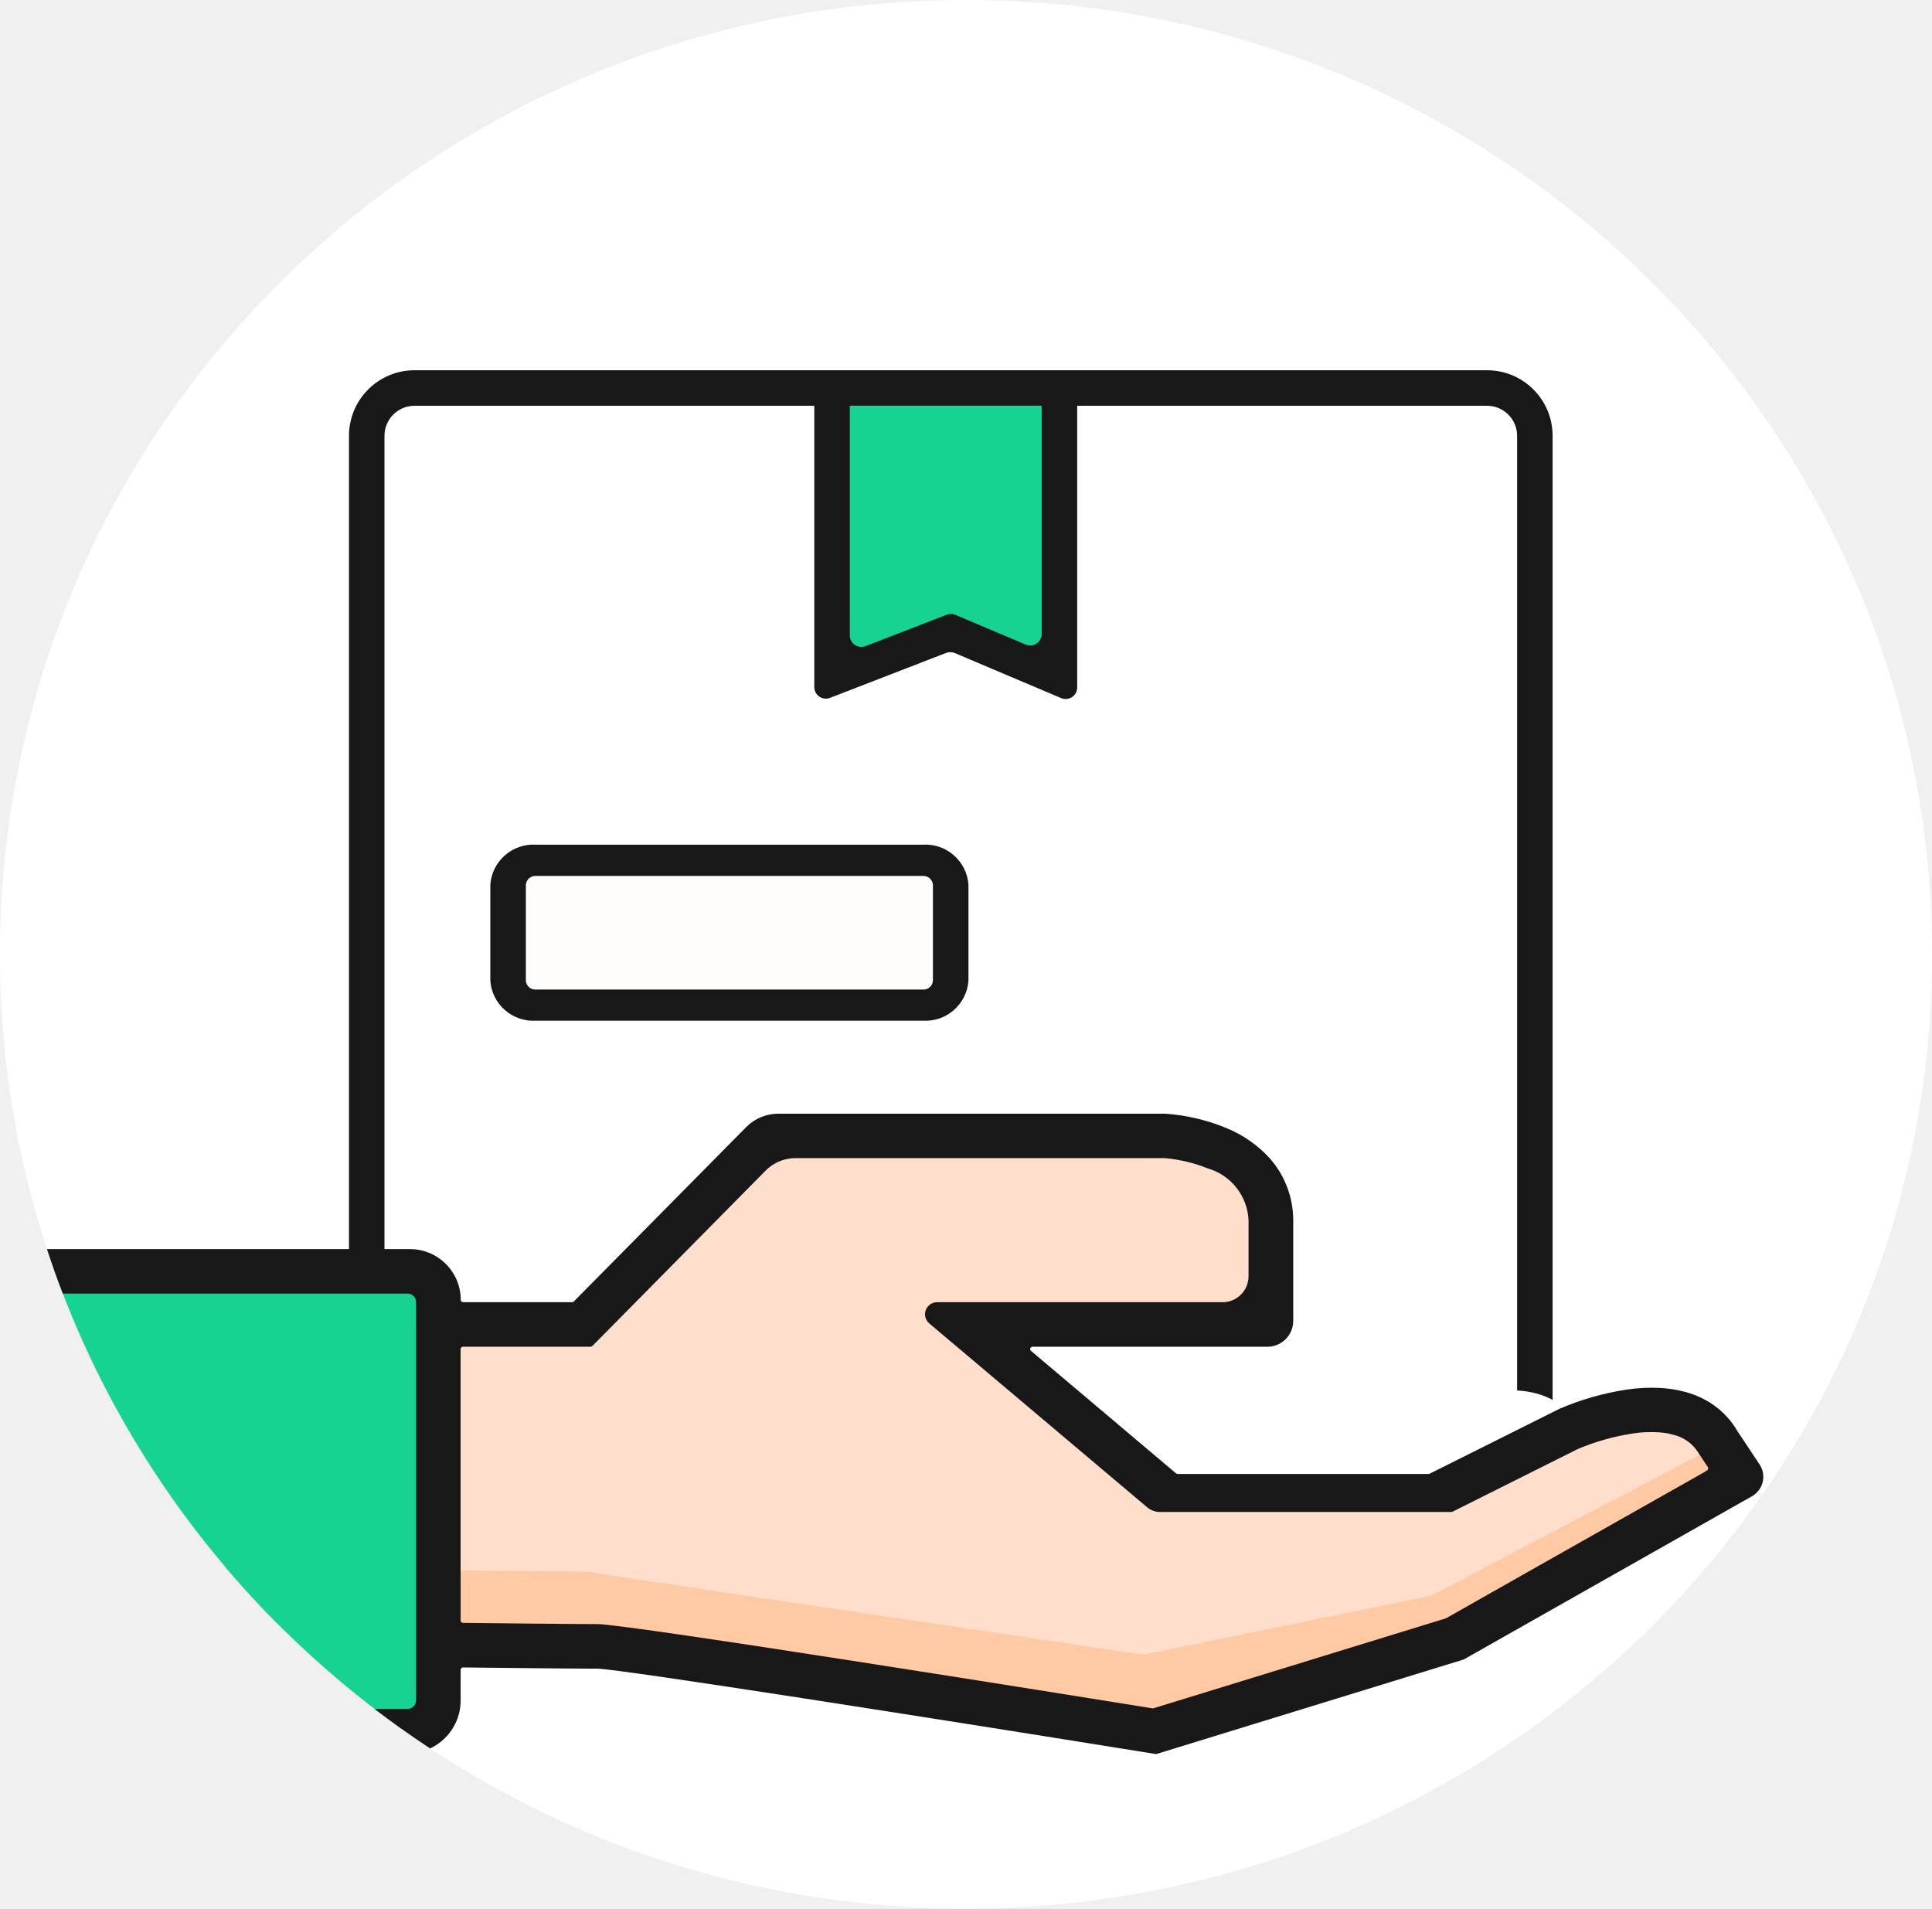
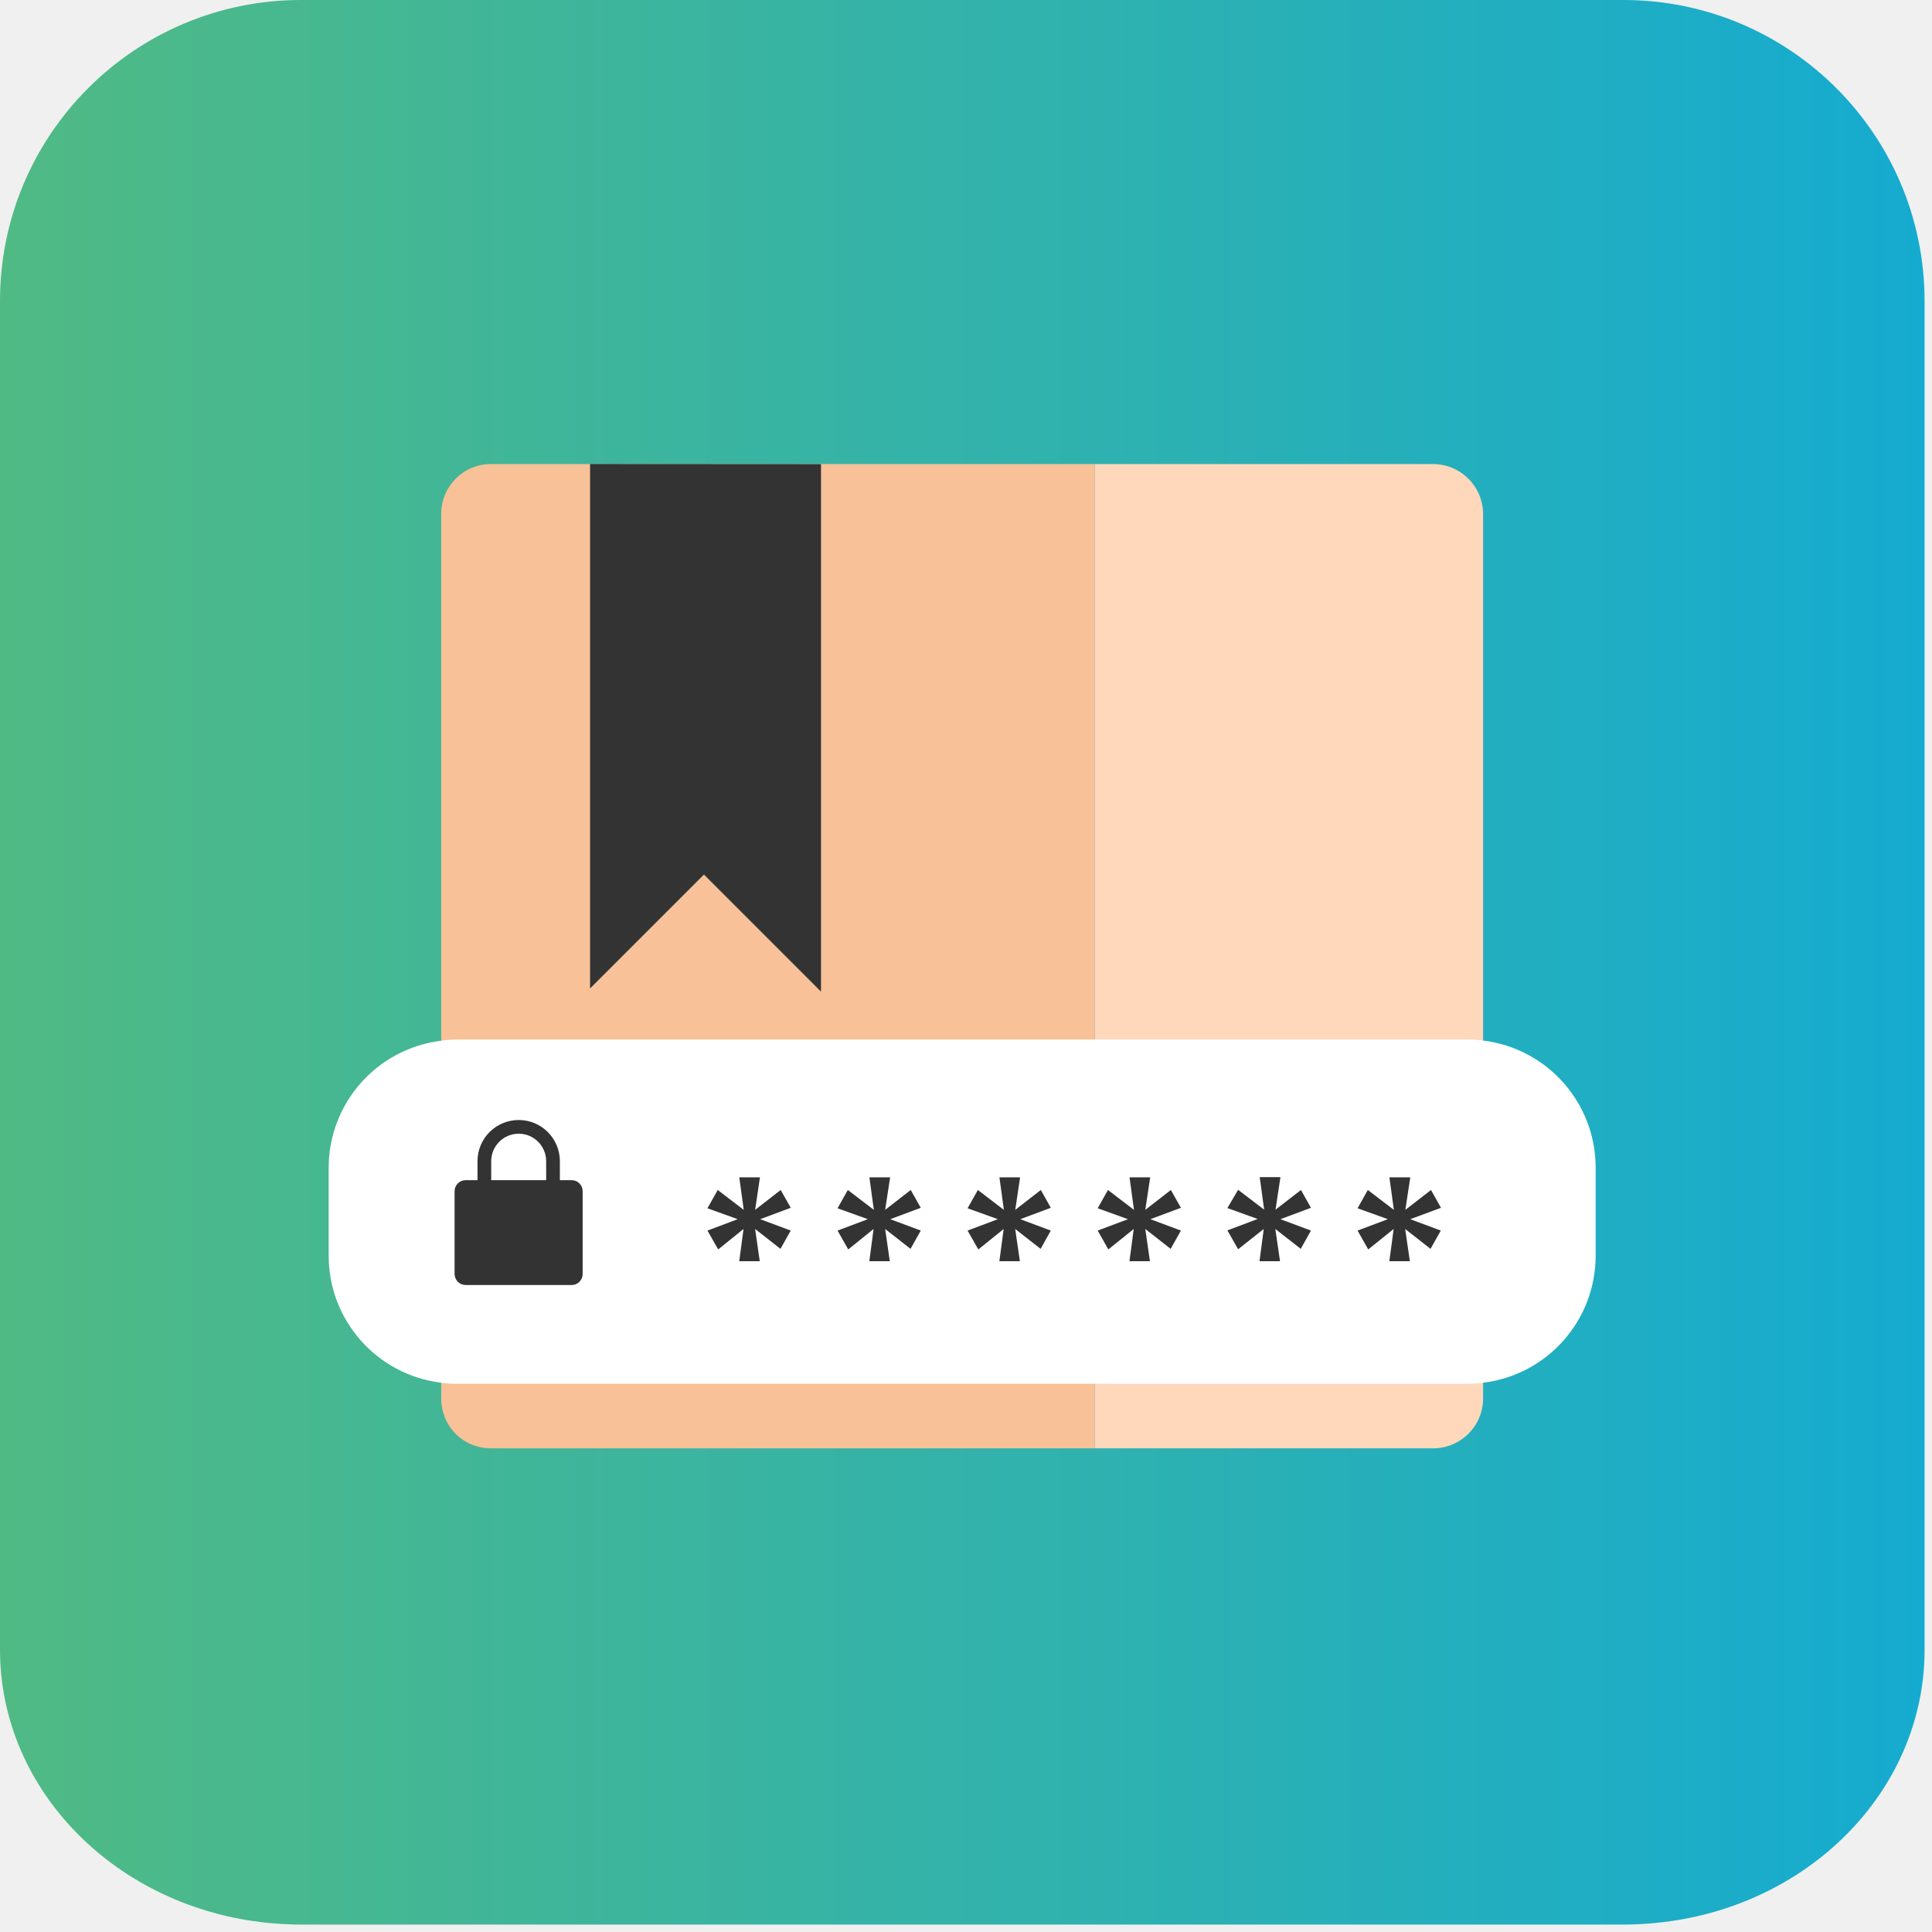
- <svg xmlns="http://www.w3.org/2000/svg" width="82" height="81" viewBox="0 0 82 81">
+ <svg xmlns="http://www.w3.org/2000/svg" id="Layer_1" data-name="Layer 1" viewBox="0 0 291.8 291.8">
  <defs>
-     <clipPath id="clip-path">
-       <ellipse id="Ellipse_49-2" data-name="Ellipse 49-2" cx="41" cy="40.5" rx="41" ry="40.5" transform="translate(0 0.012)" fill="#fff" />
-     </clipPath>
+     <style>.cls-1{fill:url(#linear-gradient);}.cls-2{fill:#ffd8bb;}.cls-3{fill:#f8c197;}.cls-4{fill:#333;}.cls-5{fill:#fff;}</style>
+     <linearGradient id="linear-gradient" y1="145.34" x2="290.68" y2="145.34" gradientUnits="userSpaceOnUse">
+       <stop offset="0" stop-color="#50ba84" />
+       <stop offset="1" stop-color="#15abd0" />
+     </linearGradient>
  </defs>
-   <g id="Group_767" data-name="Group 767" transform="translate(733.735 -3391.416)">
-     <g id="Group_745" data-name="Group 745" transform="translate(-733.735 3391.404)">
-       <ellipse id="Ellipse_49-2-2" data-name="Ellipse 49-2" cx="41" cy="40.5" rx="41" ry="40.5" transform="translate(0 0.012)" fill="#fff" />
-       <g id="Group_744" data-name="Group 744" transform="translate(0 0)" clip-path="url(#clip-path)">
-         <path id="Path_412" data-name="Path 412" d="M-639.744,3490.258l-.158.093v-.327Z" transform="translate(705.433 -3421.15)" fill="none" />
-         <path id="Path_413" data-name="Path 413" d="M-652.924,3474.988l-6.367,3.6-4.627,2.619-12.442,3.827c-3.125-.5-22.283-3.578-23.572-3.578-.941,0-4.186-.034-5.8-.053v-11.72h5.558l7.742-8.288,16.486.285a.648.648,0,0,1,.075,0,6.439,6.439,0,0,1,1.851.442,2.4,2.4,0,0,1,1.722,2.194v2.479a1,1,0,0,1-1,1l-11.907.55,8.85,8.35h12.7l5.339-2.669a9.808,9.808,0,0,1,2.355-.667,5.334,5.334,0,0,1,1.154-.044,3.091,3.091,0,0,1,.557.1,1.711,1.711,0,0,1,1.083.809l.249.374.183.277Z" transform="translate(725.291 -3412.516)" fill="#ffdfcc" />
-         <path id="Path_414" data-name="Path 414" d="M-700.49,3484.744c.515.116,23.53,3.516,23.53,3.516l12.215-2.5,11.62-6.1.482.925-11.4,6.523-12.558,3.771-24.128-3.3-5.674-.074v-2.829Z" transform="translate(725.49 -3418.026)" fill="#ffc9a4" />
-         <rect id="Rectangle_230" data-name="Rectangle 230" width="18.561" height="5.385" transform="translate(21.649 36.861)" fill="#fffcfc" />
-         <rect id="Rectangle_231" data-name="Rectangle 231" width="19.93" height="15.237" transform="translate(-1.54 53.905)" fill="#16d391" />
-         <rect id="Rectangle_232" data-name="Rectangle 232" width="19.93" height="6.848" transform="translate(-1.54 66.536)" fill="#16d391" />
-         <path id="Path_417" data-name="Path 417" d="M-682.966,3415h9.516v11.911l-4.625-1.654-4.916,1.654Z" transform="translate(718.43 -3398.52)" fill="#16d391" />
-         <path id="Path_418" data-name="Path 418" d="M-673.775,3428.157l-4.51-1.91a.493.493,0,0,0-.367-.006l-4.93,1.908a.489.489,0,0,1-.633-.279.494.494,0,0,1-.033-.177v-12.209a.488.488,0,0,1,.488-.489h.531a.489.489,0,0,1,.489.489h0V3425.5a.49.49,0,0,0,.491.488.5.5,0,0,0,.175-.033l3.449-1.335a.49.49,0,0,1,.367.006l2.978,1.26a.488.488,0,0,0,.642-.253.472.472,0,0,0,.041-.2v-9.95a.489.489,0,0,1,.488-.488h.529a.488.488,0,0,1,.49.488h0v12.224a.487.487,0,0,1-.484.491A.476.476,0,0,1-673.775,3428.157Z" transform="translate(718.809 -3398.52)" fill="#191819" />
-         <path id="Path_419" data-name="Path 419" d="M-658.842,3402.371v50.78a7.275,7.275,0,0,0-1.456.07,11.6,11.6,0,0,0-2.844.816l-.016.008-5.505,2.752h-10.712l-6.392-5.391h10.333a1,1,0,0,0,1-1V3446a3.978,3.978,0,0,0-.981-2.569,5.086,5.086,0,0,0-1.9-1.319,8.247,8.247,0,0,0-2.553-.591h-17.215l-7.909,8h-4.769v-.1a2.154,2.154,0,0,0-2.154-2.154h-7.172v-44.893a1.594,1.594,0,0,1,1.594-1.594h57.06A1.6,1.6,0,0,1-658.842,3402.371Z" transform="translate(729.318 -3394.233)" fill="none" />
-         <path id="Path_420" data-name="Path 420" d="M-637.155,3490.258l-.158.093v-.327Z" transform="translate(704.652 -3421.15)" fill="none" />
-         <path id="Path_421" data-name="Path 421" d="M-661.442,3416.7v40.915a3.179,3.179,0,0,0-.677-.268,4.121,4.121,0,0,0-.829-.131V3416.7a1.275,1.275,0,0,0-1.273-1.273h-45.527a1.275,1.275,0,0,0-1.273,1.273v35.819h-1.506V3416.7a2.782,2.782,0,0,1,2.78-2.781h45.527A2.782,2.782,0,0,1-661.442,3416.7Z" transform="translate(727.339 -3398.194)" fill="#191819" />
-         <path id="Path_422" data-name="Path 422" d="M-661.209,3472.564a3.476,3.476,0,0,0-1.369-1.324,3.888,3.888,0,0,0-.849-.335,5.094,5.094,0,0,0-1.039-.165,7.211,7.211,0,0,0-1.456.071,11.649,11.649,0,0,0-2.843.816l-.016.008-5.486,2.743a.094.094,0,0,1-.043.011h-10.656a.1.1,0,0,1-.064-.024l-6.158-5.2a.1.1,0,0,1-.011-.139.1.1,0,0,1,.074-.035h9.968a1.1,1.1,0,0,0,1.1-1.095v-4.312a3.99,3.99,0,0,0-.982-2.575,5.1,5.1,0,0,0-1.9-1.318,8.3,8.3,0,0,0-2.553-.591H-701.91a1.916,1.916,0,0,0-1.367.571l-7.315,7.4a.1.1,0,0,1-.069.029h-4.63a.1.1,0,0,1-.1-.1h0a2.156,2.156,0,0,0-2.154-2.154H-736.8a.945.945,0,0,0-.945.944h0a.944.944,0,0,0,.944.944h19.152a.363.363,0,0,1,.363.363h0v16.9a.363.363,0,0,1-.362.364H-736.8a.944.944,0,0,0-.944.944h0a.944.944,0,0,0,.944.944h19.157a2.248,2.248,0,0,0,2.248-2.248h0v-1.3a.1.1,0,0,1,.1-.1h0c1.657.019,4.766.051,5.706.051.992.019,14.591,2.156,23.491,3.59l.195.031a.1.1,0,0,0,.045,0l13.025-4.007.019-.007,12.227-6.924a.95.95,0,0,0,.357-1.295c-.011-.019-.023-.038-.036-.057Zm-1.369,1.73-6.368,3.6-4.617,2.615-.02.009-12.41,3.817a.09.09,0,0,1-.043,0c-3.191-.513-22.267-3.574-23.551-3.574-.924,0-4.062-.033-5.709-.052a.1.1,0,0,1-.1-.1V3469.09a.1.1,0,0,1,.1-.1h5.42a.1.1,0,0,0,.07-.029l7.356-7.446a1.781,1.781,0,0,1,1.268-.53h15.663a6.443,6.443,0,0,1,1.842.44,2.4,2.4,0,0,1,1.722,2.194V3466a1.1,1.1,0,0,1-1.1,1.1h-12.117a.512.512,0,0,0-.513.511.51.51,0,0,0,.183.392l9.256,7.81a.814.814,0,0,0,.524.191h12.375a.093.093,0,0,0,.044-.009l5.319-2.661a9.807,9.807,0,0,1,2.355-.665,5.108,5.108,0,0,1,1.155-.042,2.991,2.991,0,0,1,.556.1,1.712,1.712,0,0,1,1.084.808l.249.375.125.189a.1.1,0,0,1-.027.135l-.006,0Z" transform="translate(734.946 -3411.824)" fill="#191819" />
-         <g id="Group_144" data-name="Group 144" transform="translate(20.815 35.861)">
-           <path id="Path_423" data-name="Path 423" d="M-685.573,3450.221H-702a1.829,1.829,0,0,1-1.935-1.7v-4.069a1.83,1.83,0,0,1,1.935-1.7h16.423a1.829,1.829,0,0,1,1.935,1.7v4.069A1.829,1.829,0,0,1-685.573,3450.221ZM-702,3444.078a.405.405,0,0,0-.427.376v4.069a.4.4,0,0,0,.427.376h16.423a.4.4,0,0,0,.427-.376v-4.069a.406.406,0,0,0-.427-.376Z" transform="translate(703.931 -3442.753)" fill="#191819" />
+   <g id="Group_940" data-name="Group 940">
+     <path class="cls-1" d="M245.27,0H45.41A45.46,45.46,0,0,0,0,45.44V249.15c0,21.38,17.7,39,40.44,41.27,1.64.16,3.29.26,5,.26H245.24c1.68,0,3.32-.1,4.94-.26,22.77-2.23,40.5-19.83,40.5-41.27V45.44A45.48,45.48,0,0,0,245.27,0Z" />
+     <g id="Group_949" data-name="Group 949">
+       <g id="Group_920" data-name="Group 920">
+         <path class="cls-2" d="M224,77.64V211.23a7.55,7.55,0,0,1-7.56,7.52h-51.1V70.09h51.1A7.57,7.57,0,0,1,224,77.64Z" />
+         <path class="cls-3" d="M165.33,70.09V218.75H74.16A7.64,7.64,0,0,1,70,217.53a7.52,7.52,0,0,1-3.36-6.27V77.58a7.5,7.5,0,0,1,7.5-7.49Z" />
+         <path id="Path_1698" data-name="Path 1698" class="cls-4" d="M124,70.1v79.67l-17.68-17.68-17.2,17.2V70.08Z" />
+       </g>
+       <g id="Group_924" data-name="Group 924">
+         <g id="Group_923" data-name="Group 923">
+           <g id="Group_921" data-name="Group 921">
+             <path class="cls-5" d="M241,176.41v13.21a19.33,19.33,0,0,1-17,19.22,14.26,14.26,0,0,1-2.36.16H69a14.18,14.18,0,0,1-2.36-.16,19.33,19.33,0,0,1-17-19.22V176.41a19.34,19.34,0,0,1,17-19.22A14.18,14.18,0,0,1,69,157H221.63a14.26,14.26,0,0,1,2.36.16A19.34,19.34,0,0,1,241,176.41Z" />
+           </g>
+           <g id="Group_922" data-name="Group 922">
+             <path id="Path_1699" data-name="Path 1699" class="cls-4" d="M117.91,179.73l1.52,2.69-4.61,1.72,4.61,1.72-1.55,2.76-3.83-3,.7,4.87h-3.1l.65-4.87-3.83,3.09-1.62-2.85,4.57-1.72-4.57-1.65,1.55-2.76,3.93,3-.67-4.91h3.12l-.73,4.91Z" />
+             <path id="Path_1700" data-name="Path 1700" class="cls-4" d="M137.55,179.73l1.52,2.69-4.61,1.72,4.61,1.72-1.55,2.76-3.83-3,.7,4.87H131.3l.64-4.87-3.83,3.09-1.61-2.85,4.57-1.72-4.57-1.65,1.55-2.76,3.93,3-.67-4.91h3.13l-.75,4.91Z" />
+             <path id="Path_1701" data-name="Path 1701" class="cls-4" d="M157.2,179.73l1.51,2.69-4.61,1.72,4.61,1.72-1.54,2.76-3.84-3,.71,4.87h-3.1l.65-4.87-3.83,3.09-1.62-2.85,4.57-1.72-4.57-1.65,1.55-2.76,3.93,3-.67-4.91h3.12l-.73,4.91Z" />
+             <path id="Path_1702" data-name="Path 1702" class="cls-4" d="M176.84,179.73l1.52,2.69-4.61,1.72,4.61,1.72-1.55,2.76-3.83-3,.7,4.87h-3.09l.64-4.87-3.83,3.09-1.61-2.85,4.57-1.72-4.57-1.65,1.55-2.76,3.93,3-.67-4.91h3.12l-.74,4.91Z" />
+             <path id="Path_1703" data-name="Path 1703" class="cls-4" d="M196.49,179.73l1.51,2.69-4.61,1.72,4.61,1.72-1.54,2.76-3.84-3,.71,4.87h-3.1l.64-4.87L187,188.68l-1.62-2.85,4.57-1.72-4.57-1.65L187,179.7l3.93,3-.67-4.91h3.13l-.74,4.91Z" />
+             <path id="Path_1704" data-name="Path 1704" class="cls-4" d="M216.13,179.73l1.51,2.69L213,184.14l4.61,1.72-1.55,2.76-3.83-3,.71,4.87h-3.1l.65-4.87-3.84,3.09-1.61-2.85,4.57-1.72-4.57-1.65,1.55-2.76,3.93,3-.67-4.91H213l-.74,4.91Z" />
+           </g>
        </g>
-         <g id="foodIcon-02" transform="translate(254.855 9.498)">
-           <rect id="Rectangle_626" data-name="Rectangle 626" width="22.519" height="3.883" transform="translate(0.569 13.668)" fill="#b5b5b5" />
-           <path id="Path_705" data-name="Path 705" d="M-345.724,3428.8h-22.519a.569.569,0,0,1-.569-.569v-3.891a.569.569,0,0,1,.569-.569h22.519a.569.569,0,0,1,.569.569v3.883a.568.568,0,0,1-.563.574h-.006Zm-21.933-1.168H-346.3v-2.724h-21.354Z" transform="translate(368.812 -3410.665)" fill="#191819" />
-           <path id="Path_706" data-name="Path 706" d="M-346.547,3443.82l-.785,11.205-16.612,3.082-.773-10.917Z" transform="translate(367.577 -3416.712)" fill="#16d391" />
-           <path id="Path_707" data-name="Path 707" d="M-350.775,3467.189h-11.113a2.547,2.547,0,0,1-2.53-2.359l-2.245-32.2H-346l-2.274,32.2A2.547,2.547,0,0,1-350.775,3467.189Zm-14.643-33.39,2.16,30.945a1.381,1.381,0,0,0,1.37,1.279h11.113a1.381,1.381,0,0,0,1.37-1.28l2.155-30.945Z" transform="translate(368.164 -3413.338)" fill="#191819" />
-           <path id="Path_708" data-name="Path 708" d="M-348.905,3405l-3.968,6.868-.267.989v4.411h1.983v-4.411l3.968-6.868Z" transform="translate(364.085 -3405.005)" fill="#16d391" />
-           <path id="Path_709" data-name="Path 709" d="M-319.866,3443.2a14.355,14.355,0,0,0-8.385-2.814,14.349,14.349,0,0,0-8.385,2.814s-2.928,2.018-5.253,2.212c4.975,2.325,13.645,2.769,13.645,2.769s8.664-.444,13.645-2.769C-316.932,3445.223-319.866,3443.2-319.866,3443.2Z" transform="translate(360.692 -3415.676)" fill="#b5b5b5" />
-           <path id="Path_710" data-name="Path 710" d="M-328.543,3448.621c-.438,0-8.948-.478-14-2.842a.779.779,0,0,1-.369-1.038.779.779,0,0,1,.63-.441c2.1-.17,4.85-2.058,4.873-2.075a15.294,15.294,0,0,1,8.829-2.951,15.7,15.7,0,0,1,8.823,2.956h0s2.793,1.9,4.878,2.075a.779.779,0,0,1,.708.844.779.779,0,0,1-.441.635C-319.669,3448.143-328.186,3448.6-328.543,3448.621Zm-11.174-3.411a53.765,53.765,0,0,0,11.174,1.865,52.493,52.493,0,0,0,11.093-1.865,18.517,18.517,0,0,1-3.185-1.709,13.811,13.811,0,0,0-7.9-2.683h-.108a13.812,13.812,0,0,0-7.892,2.683,18.459,18.459,0,0,1-3.184,1.705Z" transform="translate(361.024 -3415.339)" fill="#191819" />
-           <path id="Path_711" data-name="Path 711" d="M-317.3,3450.558a1.465,1.465,0,0,1-.349-.04,1.546,1.546,0,0,1-1.137-1.859l3.411-14.782a1.552,1.552,0,0,1,1.779-1.286,1.552,1.552,0,0,1,1.286,1.779,1.566,1.566,0,0,1-.05.211l-3.411,14.783A1.545,1.545,0,0,1-317.3,3450.558Z" transform="translate(353.735 -3413.32)" fill="#ffdd7d" />
-           <path id="Path_712" data-name="Path 712" d="M-311.538,3449.412a1.67,1.67,0,0,1-.467-.07,1.558,1.558,0,0,1-1.018-1.944l4.645-14.78a1.552,1.552,0,0,1,2.013-.874,1.552,1.552,0,0,1,.943,1.789l-4.638,14.781A1.546,1.546,0,0,1-311.538,3449.412Z" transform="translate(352.006 -3413.037)" fill="#ffdd7d" />
-           <path id="Path_713" data-name="Path 713" d="M-335.087,3453.261a1.546,1.546,0,0,1-1.512-1.2l-2.905-13.644a1.563,1.563,0,0,1,1.194-1.859,1.563,1.563,0,0,1,1.859,1.194h0l2.905,13.645a1.552,1.552,0,0,1-1.194,1.842,1.547,1.547,0,0,1-.325.034Z" transform="translate(359.983 -3414.511)" fill="#ffdd7d" />
-           <path id="Path_714" data-name="Path 714" d="M-325.518,3449.384a1.552,1.552,0,0,1-1.546-1.506l-.458-14.867a1.546,1.546,0,0,1,1.493-1.6h.068a1.552,1.552,0,0,1,1.536,1.484l.46,14.884a1.541,1.541,0,0,1-1.472,1.606h0Z" transform="translate(356.358 -3412.97)" fill="#ffdd7d" />
-           <path id="Path_715" data-name="Path 715" d="M-320.134,3451.96h-.063a1.546,1.546,0,0,1-1.49-1.6v-.006l.529-13.685a1.552,1.552,0,0,1,1.67-1.424,1.552,1.552,0,0,1,1.429,1.543l-.5,13.678A1.551,1.551,0,0,1-320.134,3451.96Z" transform="translate(354.598 -3414.125)" fill="#ffdd7d" />
-           <path id="Path_716" data-name="Path 716" d="M-330.43,3450.17a1.552,1.552,0,0,1-1.518-1.234l-3.718-17.809a1.551,1.551,0,0,1,1.259-1.8,1.552,1.552,0,0,1,1.777,1.16l3.716,17.809a1.558,1.558,0,0,1-1.215,1.839,1.606,1.606,0,0,1-.3.031Z" transform="translate(358.822 -3412.335)" fill="#ffdd7d" />
-           <path id="Path_717" data-name="Path 717" d="M-314.613,3447.589l-2.6,23.377h-22.082l-2.6-23.377c4.975,2.325,13.645,2.769,13.645,2.769S-319.588,3449.915-314.613,3447.589Z" transform="translate(360.692 -3417.849)" fill="#16d391" />
-           <path id="Path_718" data-name="Path 718" d="M-317.545,3471.4h-22.082a.768.768,0,0,1-.768-.688l-2.6-23.384a.758.758,0,0,1,.318-.711.769.769,0,0,1,.779-.091c4.781,2.229,13.264,2.69,13.349,2.695s8.494-.419,13.269-2.695a.769.769,0,0,1,.779.074.756.756,0,0,1,.313.728l-2.6,23.384a.768.768,0,0,1-.762.688Zm-21.388-1.563h20.694l2.375-21.382c-5.117,1.91-12.354,2.274-12.684,2.319a48.128,48.128,0,0,1-12.764-2.319Z" transform="translate(361.026 -3417.508)" fill="#191819" />
-           <circle id="Ellipse_55" data-name="Ellipse 55" cx="5.151" cy="5.151" r="5.151" transform="translate(27.289 37.193)" fill="#fff" />
-         </g>
+         <path id="Path_1705" data-name="Path 1705" class="cls-4" d="M86.4,178.25H84.56v-2.87a6.22,6.22,0,0,0-12.44,0v2.87H70.31a1.66,1.66,0,0,0-1.65,1.65v12.53a1.66,1.66,0,0,0,1.65,1.65H86.4A1.66,1.66,0,0,0,88,192.43V179.9A1.65,1.65,0,0,0,86.4,178.25Zm-3.91,0h-8.3v-2.87a4.15,4.15,0,0,1,8.3,0Z" />
      </g>
    </g>
  </g>
</svg>
